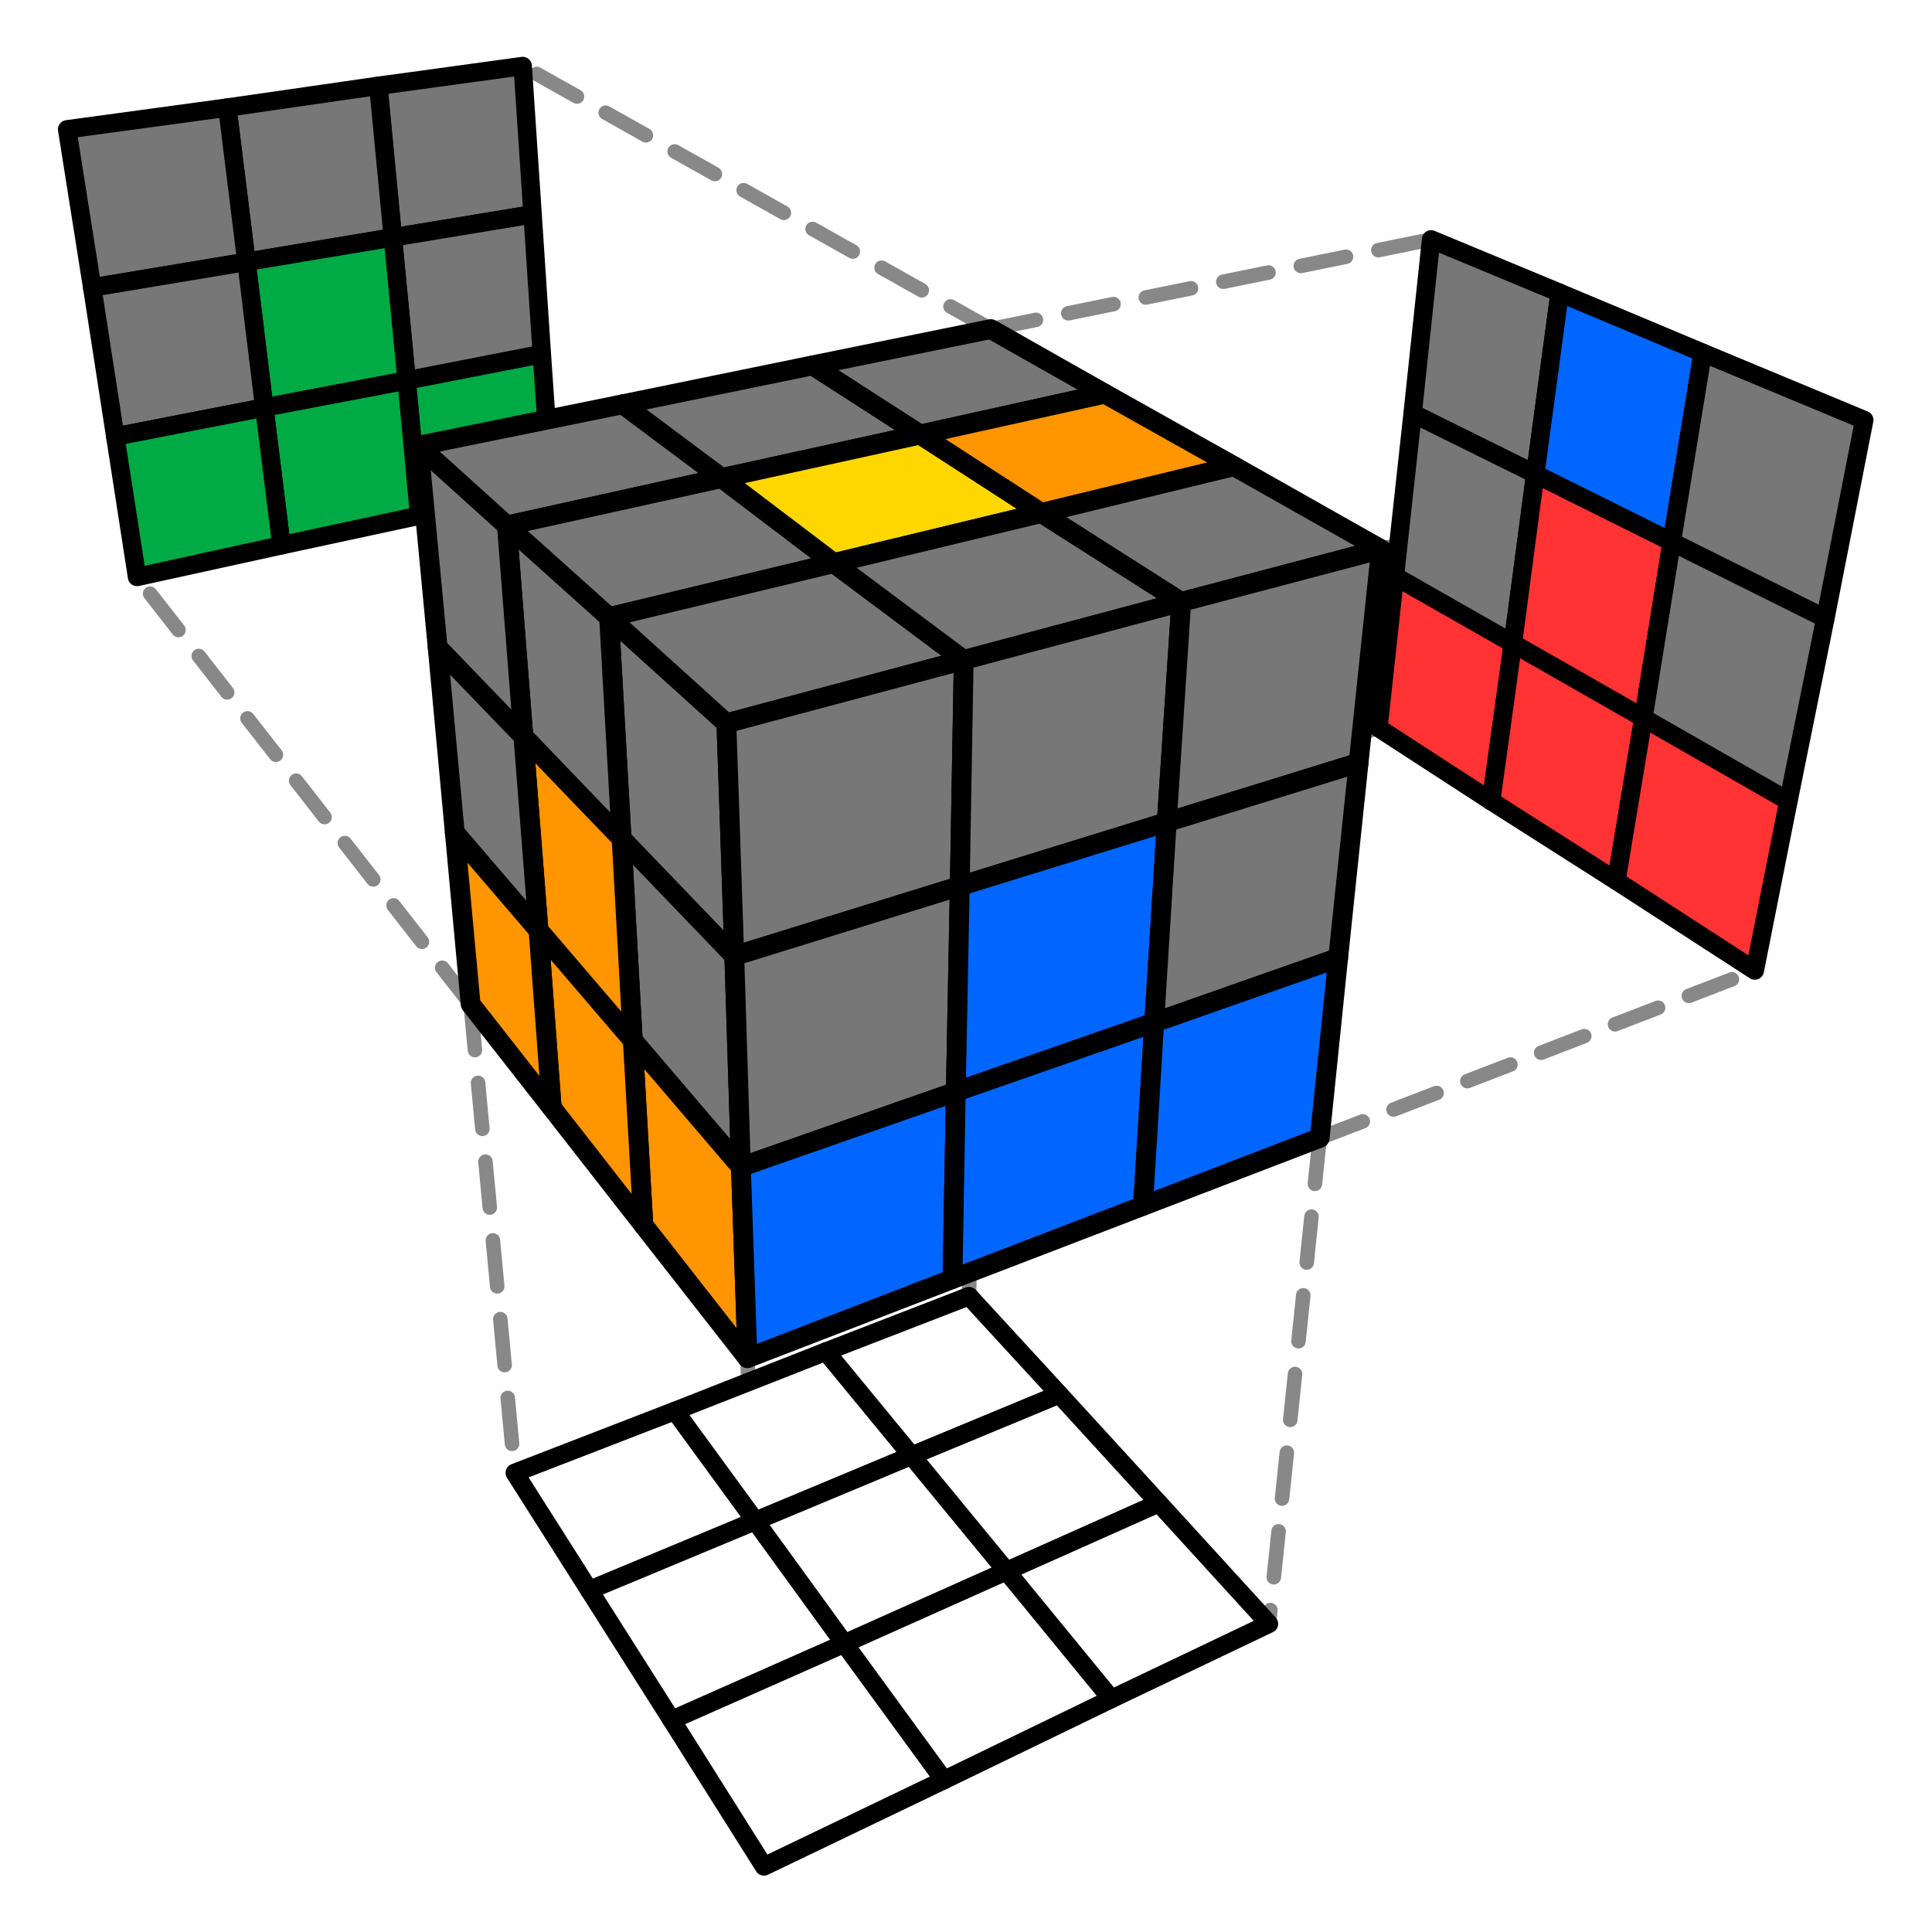
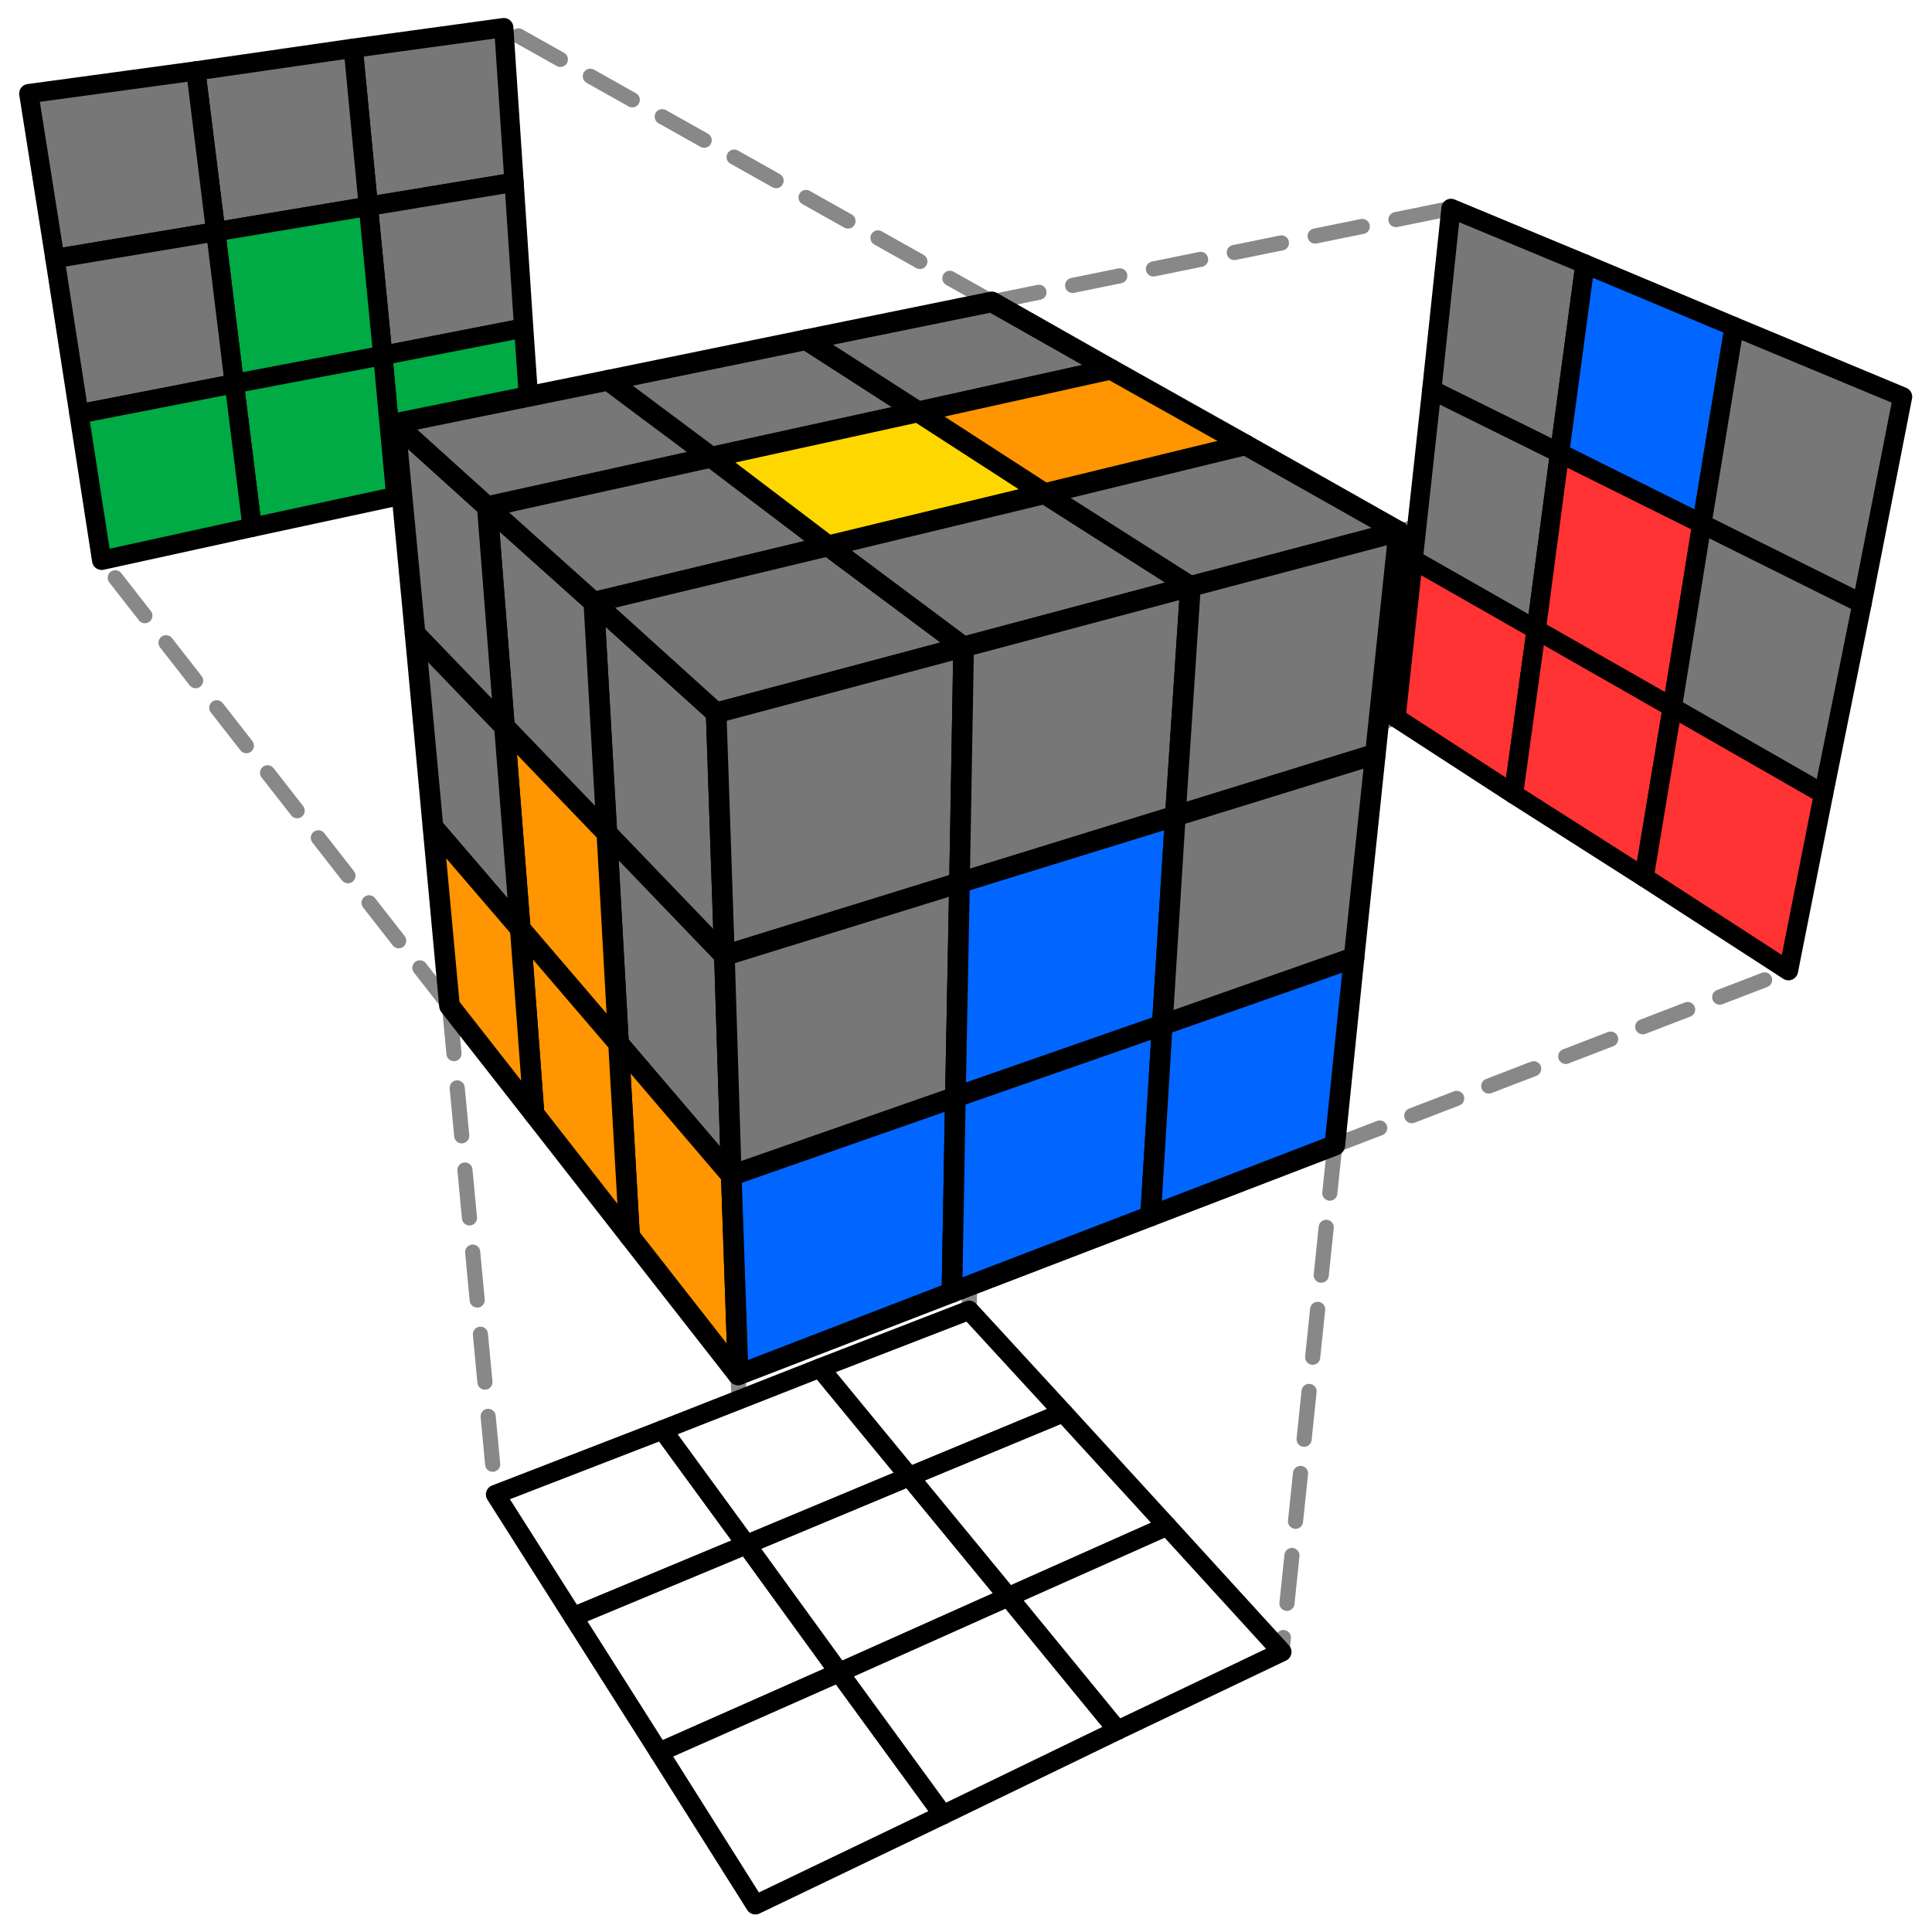
<svg xmlns="http://www.w3.org/2000/svg" width="240" height="240" viewBox="0 0 240 240">
  <rect fill="#FFFFFF" width="240" height="240" />
-   <g transform="translate(109.2347,99.34969) scale(81.89226)" style="stroke:#000000;stroke-width:0.028;stroke-linejoin:round;stroke-linecap:round">
+   <g transform="translate(108.7751,98.46804) scale(85.38859)" style="stroke:#000000;stroke-width:0.028;stroke-linejoin:round;stroke-linecap:round">
    <line x1="0.761" y1="-0.38" x2="1.494" y2="-0.576" stroke="#888888" stroke-width="0.022" stroke-dasharray="0.07,0.05" stroke-linecap="round" />
    <line x1="0.169" y1="-0.714" x2="0.837" y2="-0.85" stroke="#888888" stroke-width="0.022" stroke-dasharray="0.07,0.05" stroke-linecap="round" />
    <line x1="0.668" y1="0.513" x2="1.328" y2="0.259" stroke="#888888" stroke-width="0.022" stroke-dasharray="0.07,0.05" stroke-linecap="round" />
    <line x1="0.151" y1="0.076" x2="0.757" y2="-0.109" stroke="#888888" stroke-width="0.022" stroke-dasharray="0.07,0.05" stroke-linecap="round" />
    <line x1="-0.2" y1="0.847" x2="-0.175" y2="1.618" stroke="#888888" stroke-width="0.022" stroke-dasharray="0.07,0.05" stroke-linecap="round" />
    <line x1="0.668" y1="0.513" x2="0.591" y2="1.25" stroke="#888888" stroke-width="0.022" stroke-dasharray="0.07,0.05" stroke-linecap="round" />
    <line x1="-0.62" y1="0.31" x2="-0.553" y2="1.021" stroke="#888888" stroke-width="0.022" stroke-dasharray="0.07,0.05" stroke-linecap="round" />
    <line x1="0.151" y1="0.076" x2="0.136" y2="0.753" stroke="#888888" stroke-width="0.022" stroke-dasharray="0.07,0.05" stroke-linecap="round" />
    <line x1="-0.62" y1="0.31" x2="-1.126" y2="-0.338" stroke="#888888" stroke-width="0.022" stroke-dasharray="0.07,0.05" stroke-linecap="round" />
    <line x1="0.151" y1="0.076" x2="-0.498" y2="-0.474" stroke="#888888" stroke-width="0.022" stroke-dasharray="0.07,0.05" stroke-linecap="round" />
    <line x1="-0.699" y1="-0.537" x2="-1.232" y2="-1.017" stroke="#888888" stroke-width="0.022" stroke-dasharray="0.07,0.05" stroke-linecap="round" />
    <line x1="0.169" y1="-0.714" x2="-0.541" y2="-1.113" stroke="#888888" stroke-width="0.022" stroke-dasharray="0.07,0.05" stroke-linecap="round" />
    <polygon fill="#777777" stroke="#000000" points="0.837,-0.85 1.032,-0.769 0.995,-0.494 0.809,-0.586" />
    <polygon fill="#0066FF" stroke="#000000" points="1.032,-0.769 1.249,-0.678 1.202,-0.391 0.995,-0.494" />
    <polygon fill="#777777" stroke="#000000" points="1.249,-0.678 1.494,-0.576 1.435,-0.275 1.202,-0.391" />
    <polygon fill="#777777" stroke="#000000" points="0.809,-0.586 0.995,-0.494 0.961,-0.237 0.782,-0.339" />
    <polygon fill="#FF3333" stroke="#000000" points="0.995,-0.494 1.202,-0.391 1.159,-0.124 0.961,-0.237" />
    <polygon fill="#777777" stroke="#000000" points="1.202,-0.391 1.435,-0.275 1.379,0.002 1.159,-0.124" />
    <polygon fill="#FF3333" stroke="#000000" points="0.782,-0.339 0.961,-0.237 0.928,0.002 0.757,-0.109" />
    <polygon fill="#FF3333" stroke="#000000" points="0.961,-0.237 1.159,-0.124 1.118,0.123 0.928,0.002" />
    <polygon fill="#FF3333" stroke="#000000" points="1.159,-0.124 1.379,0.002 1.328,0.259 1.118,0.123" />
    <polygon fill="#FFFFFF" stroke="#000000" points="-0.553,1.021 -0.31,0.927 -0.188,1.094 -0.44,1.199" />
    <polygon fill="#FFFFFF" stroke="#000000" points="-0.31,0.927 -0.081,0.837 0.049,0.995 -0.188,1.094" />
    <polygon fill="#FFFFFF" stroke="#000000" points="-0.081,0.837 0.136,0.753 0.273,0.902 0.049,0.995" />
    <polygon fill="#FFFFFF" stroke="#000000" points="-0.44,1.199 -0.188,1.094 -0.053,1.28 -0.315,1.396" />
    <polygon fill="#FFFFFF" stroke="#000000" points="-0.188,1.094 0.049,0.995 0.193,1.17 -0.053,1.28" />
    <polygon fill="#FFFFFF" stroke="#000000" points="0.049,0.995 0.273,0.902 0.424,1.067 0.193,1.17" />
    <polygon fill="#FFFFFF" stroke="#000000" points="-0.315,1.396 -0.053,1.28 0.098,1.487 -0.175,1.618" />
    <polygon fill="#FFFFFF" stroke="#000000" points="-0.053,1.28 0.193,1.17 0.352,1.364 0.098,1.487" />
    <polygon fill="#FFFFFF" stroke="#000000" points="0.193,1.17 0.424,1.067 0.591,1.25 0.352,1.364" />
    <polygon fill="#777777" stroke="#000000" points="-0.541,-1.113 -0.76,-1.083 -0.738,-0.853 -0.526,-0.888" />
    <polygon fill="#777777" stroke="#000000" points="-0.76,-1.083 -0.989,-1.05 -0.96,-0.816 -0.738,-0.853" />
    <polygon fill="#777777" stroke="#000000" points="-0.989,-1.05 -1.232,-1.017 -1.194,-0.777 -0.96,-0.816" />
    <polygon fill="#777777" stroke="#000000" points="-0.526,-0.888 -0.738,-0.853 -0.717,-0.636 -0.512,-0.676" />
    <polygon fill="#00AA44" stroke="#000000" points="-0.738,-0.853 -0.96,-0.816 -0.933,-0.595 -0.717,-0.636" />
    <polygon fill="#777777" stroke="#000000" points="-0.96,-0.816 -1.194,-0.777 -1.159,-0.551 -0.933,-0.595" />
    <polygon fill="#00AA44" stroke="#000000" points="-0.512,-0.676 -0.717,-0.636 -0.698,-0.431 -0.498,-0.474" />
    <polygon fill="#00AA44" stroke="#000000" points="-0.717,-0.636 -0.933,-0.595 -0.907,-0.386 -0.698,-0.431" />
    <polygon fill="#00AA44" stroke="#000000" points="-0.933,-0.595 -1.159,-0.551 -1.126,-0.338 -0.907,-0.386" />
    <polygon fill="#777777" stroke="#000000" stroke-width="0.03" points="-0.232,-0.116 -0.41,-0.277 -0.391,0.059 -0.22,0.237" />
    <polygon fill="#777777" stroke="#000000" stroke-width="0.03" points="-0.41,-0.277 -0.565,-0.416 -0.54,-0.096 -0.391,0.059" />
    <polygon fill="#777777" stroke="#000000" stroke-width="0.03" points="-0.565,-0.416 -0.699,-0.537 -0.67,-0.231 -0.54,-0.096" />
    <polygon fill="#777777" stroke="#000000" stroke-width="0.03" points="-0.22,0.237 -0.391,0.059 -0.374,0.365 -0.21,0.557" />
    <polygon fill="#FF9500" stroke="#000000" stroke-width="0.03" points="-0.391,0.059 -0.54,-0.096 -0.517,0.198 -0.374,0.365" />
    <polygon fill="#777777" stroke="#000000" stroke-width="0.03" points="-0.54,-0.096 -0.67,-0.231 -0.644,0.05 -0.517,0.198" />
    <polygon fill="#FF9500" stroke="#000000" stroke-width="0.03" points="-0.21,0.557 -0.374,0.365 -0.358,0.645 -0.2,0.847" />
    <polygon fill="#FF9500" stroke="#000000" stroke-width="0.03" points="-0.374,0.365 -0.517,0.198 -0.497,0.467 -0.358,0.645" />
    <polygon fill="#FF9500" stroke="#000000" stroke-width="0.03" points="-0.517,0.198 -0.644,0.05 -0.62,0.31 -0.497,0.467" />
    <polygon fill="#777777" stroke="#000000" stroke-width="0.03" points="-0.699,-0.537 -0.389,-0.6 -0.239,-0.488 -0.565,-0.416" />
    <polygon fill="#777777" stroke="#000000" stroke-width="0.03" points="-0.389,-0.6 -0.101,-0.659 0.062,-0.554 -0.239,-0.488" />
    <polygon fill="#777777" stroke="#000000" stroke-width="0.03" points="-0.101,-0.659 0.169,-0.714 0.342,-0.616 0.062,-0.554" />
    <polygon fill="#777777" stroke="#000000" stroke-width="0.03" points="-0.565,-0.416 -0.239,-0.488 -0.069,-0.359 -0.41,-0.277" />
    <polygon fill="#FFD700" stroke="#000000" stroke-width="0.03" points="-0.239,-0.488 0.062,-0.554 0.246,-0.435 -0.069,-0.359" />
    <polygon fill="#FF9500" stroke="#000000" stroke-width="0.03" points="0.062,-0.554 0.342,-0.616 0.538,-0.506 0.246,-0.435" />
    <polygon fill="#777777" stroke="#000000" stroke-width="0.03" points="-0.41,-0.277 -0.069,-0.359 0.128,-0.212 -0.232,-0.116" />
    <polygon fill="#777777" stroke="#000000" stroke-width="0.03" points="-0.069,-0.359 0.246,-0.435 0.458,-0.3 0.128,-0.212" />
    <polygon fill="#777777" stroke="#000000" stroke-width="0.03" points="0.246,-0.435 0.538,-0.506 0.761,-0.38 0.458,-0.3" />
    <polygon fill="#777777" stroke="#000000" stroke-width="0.03" points="-0.232,-0.116 0.128,-0.212 0.122,0.131 -0.22,0.237" />
    <polygon fill="#777777" stroke="#000000" stroke-width="0.03" points="0.128,-0.212 0.458,-0.3 0.436,0.034 0.122,0.131" />
    <polygon fill="#777777" stroke="#000000" stroke-width="0.03" points="0.458,-0.3 0.761,-0.38 0.727,-0.056 0.436,0.034" />
    <polygon fill="#777777" stroke="#000000" stroke-width="0.03" points="-0.22,0.237 0.122,0.131 0.116,0.443 -0.21,0.557" />
    <polygon fill="#0066FF" stroke="#000000" stroke-width="0.03" points="0.122,0.131 0.436,0.034 0.417,0.338 0.116,0.443" />
    <polygon fill="#777777" stroke="#000000" stroke-width="0.03" points="0.436,0.034 0.727,-0.056 0.696,0.24 0.417,0.338" />
    <polygon fill="#0066FF" stroke="#000000" stroke-width="0.03" points="-0.21,0.557 0.116,0.443 0.111,0.727 -0.2,0.847" />
    <polygon fill="#0066FF" stroke="#000000" stroke-width="0.03" points="0.116,0.443 0.417,0.338 0.4,0.616 0.111,0.727" />
    <polygon fill="#0066FF" stroke="#000000" stroke-width="0.03" points="0.417,0.338 0.696,0.24 0.668,0.513 0.4,0.616" />
  </g>
</svg>
